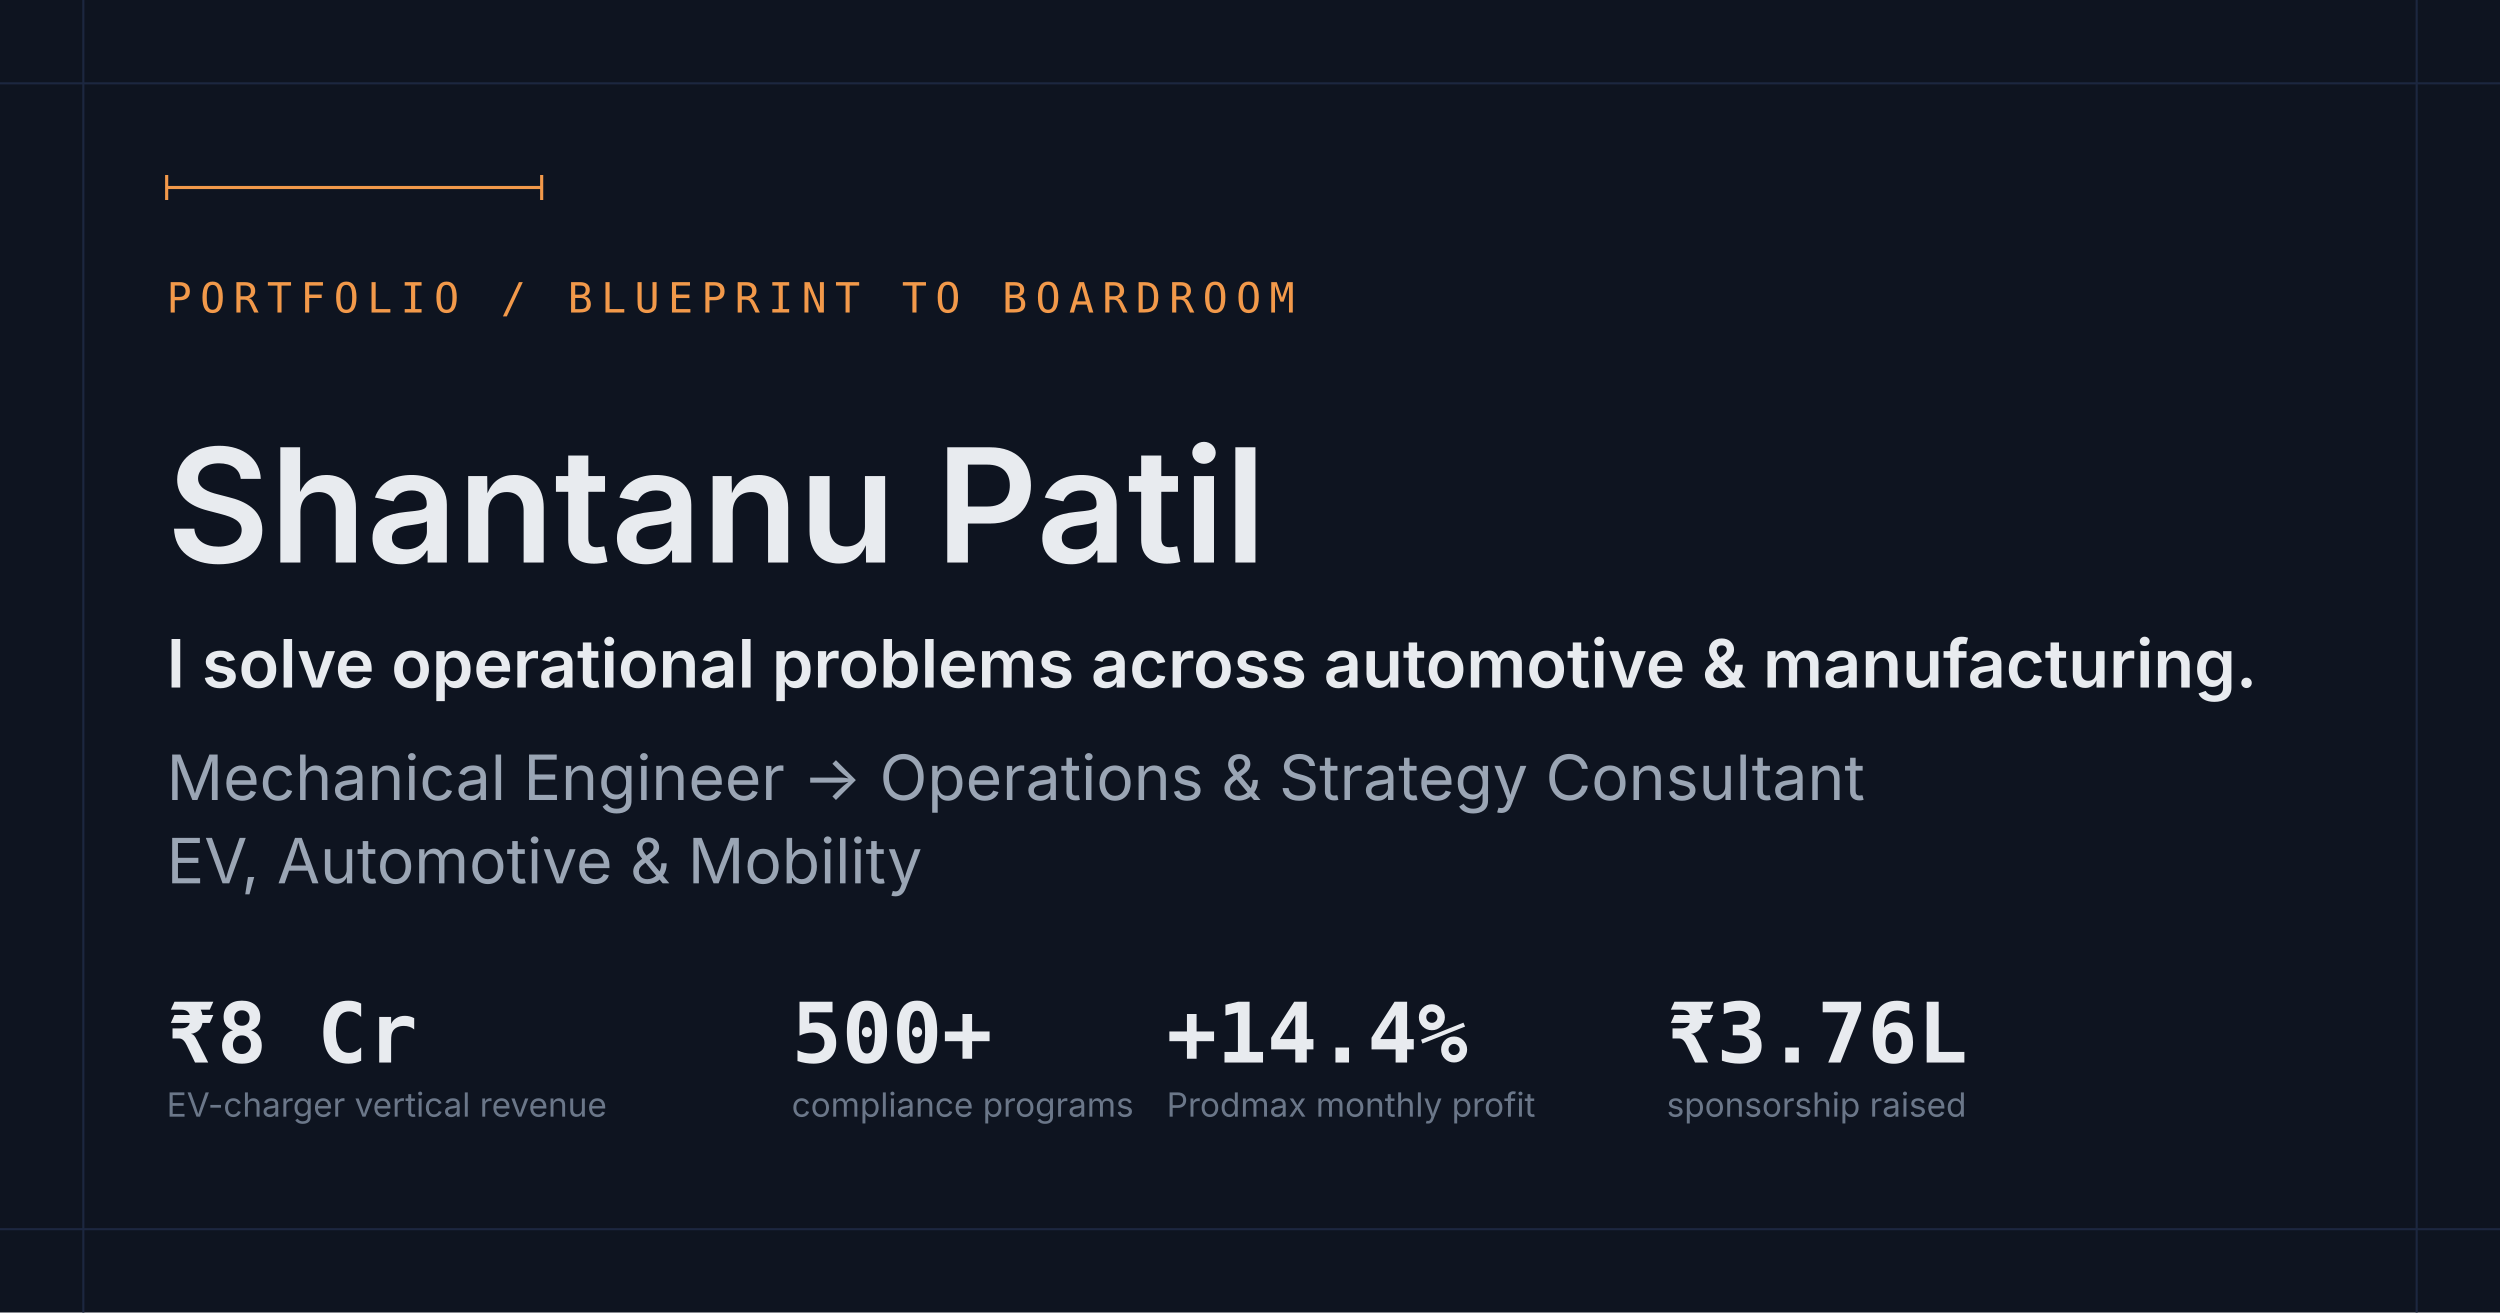
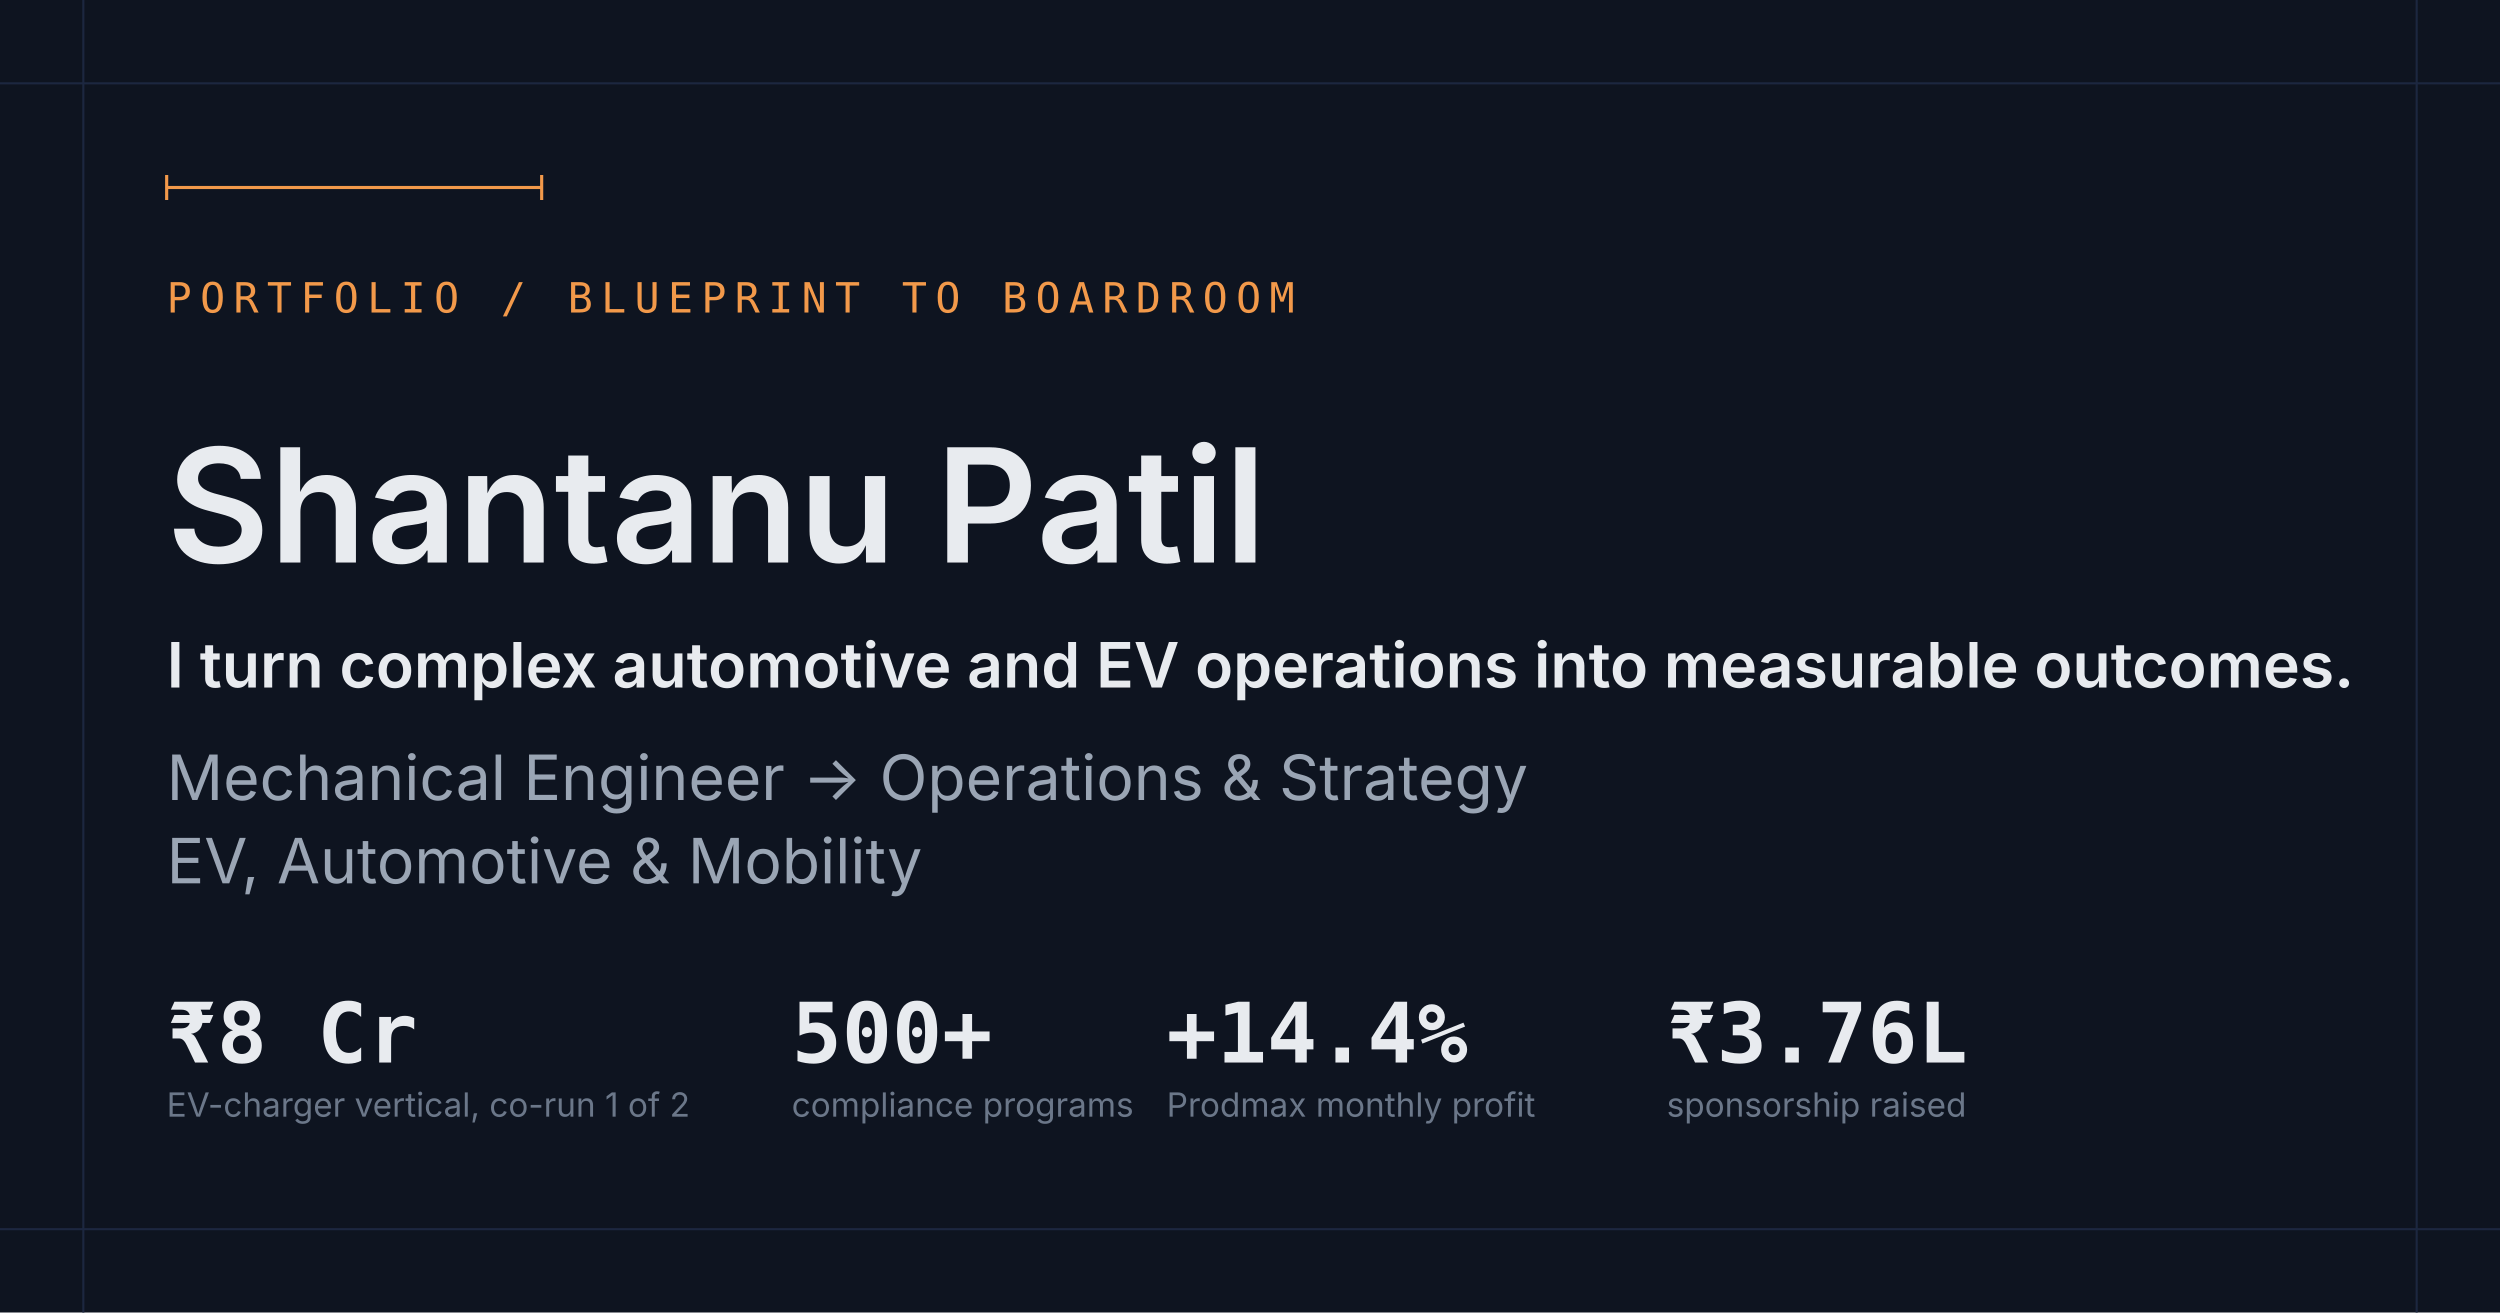
<svg xmlns="http://www.w3.org/2000/svg" width="1200" height="630" viewBox="0 0 1200 630">
  <rect width="1200" height="630" fill="#0e1420" />
  <g stroke="#1c2740" stroke-width="1">
    <path d="M0 40h1200M0 590h1200M40 0v630M1160 0v630" />
  </g>
  <path d="M80 90h180M80 84v12M260 84v12" stroke="#f2994a" stroke-width="1.5" />
  <text x="80" y="150" font-family="'JetBrains Mono', monospace" font-size="20" fill="#f2994a" letter-spacing="4">PORTFOLIO / BLUEPRINT TO BOARDROOM</text>
  <text x="80" y="270" font-family="Inter, Arial, sans-serif" font-size="76" font-weight="600" fill="#e8ebef">Shantanu Patil</text>
-   <text x="80" y="330" font-family="Inter, Arial, sans-serif" font-size="32" font-weight="600" fill="#e8ebef">I solve operational problems across automotive &amp; manufacturing.</text>
-   <text x="80" y="384" font-family="Inter, Arial, sans-serif" font-size="30" fill="#9aa5b4">Mechanical Engineer → Operations &amp; Strategy Consultant</text>
+   <text x="80" y="330" font-family="Inter, Arial, sans-serif" font-size="30" font-weight="600" fill="#e8ebef">I turn complex automotive and EV operations into measurable outcomes.</text>
+   <text x="80" y="384" font-family="Inter, Arial, sans-serif" font-size="30" fill="#9aa5b4">Mechanical Engineer → Operations &amp; Strategy</text>
  <text x="80" y="424" font-family="Inter, Arial, sans-serif" font-size="30" fill="#9aa5b4">EV, Automotive &amp; Mobility</text>
  <g font-family="'JetBrains Mono', monospace" fill="#e8ebef">
    <text x="80" y="510" font-size="40" font-weight="600">₹8 Cr</text>
    <text x="380" y="510" font-size="40" font-weight="600">500+</text>
    <text x="560" y="510" font-size="40" font-weight="600">+14.4%</text>
    <text x="800" y="510" font-size="40" font-weight="600">₹3.76L</text>
  </g>
  <g font-family="Inter, Arial, sans-serif" font-size="16" fill="#6b7789">
-     <text x="80" y="536">EV-charger vertical revenue</text>
+     <text x="80" y="536">EV-charger vertical, co-run 1 of 2</text>
    <text x="380" y="536">compliance programs</text>
    <text x="560" y="536">Prodmax monthly profit</text>
    <text x="800" y="536">sponsorship raised</text>
  </g>
</svg>
